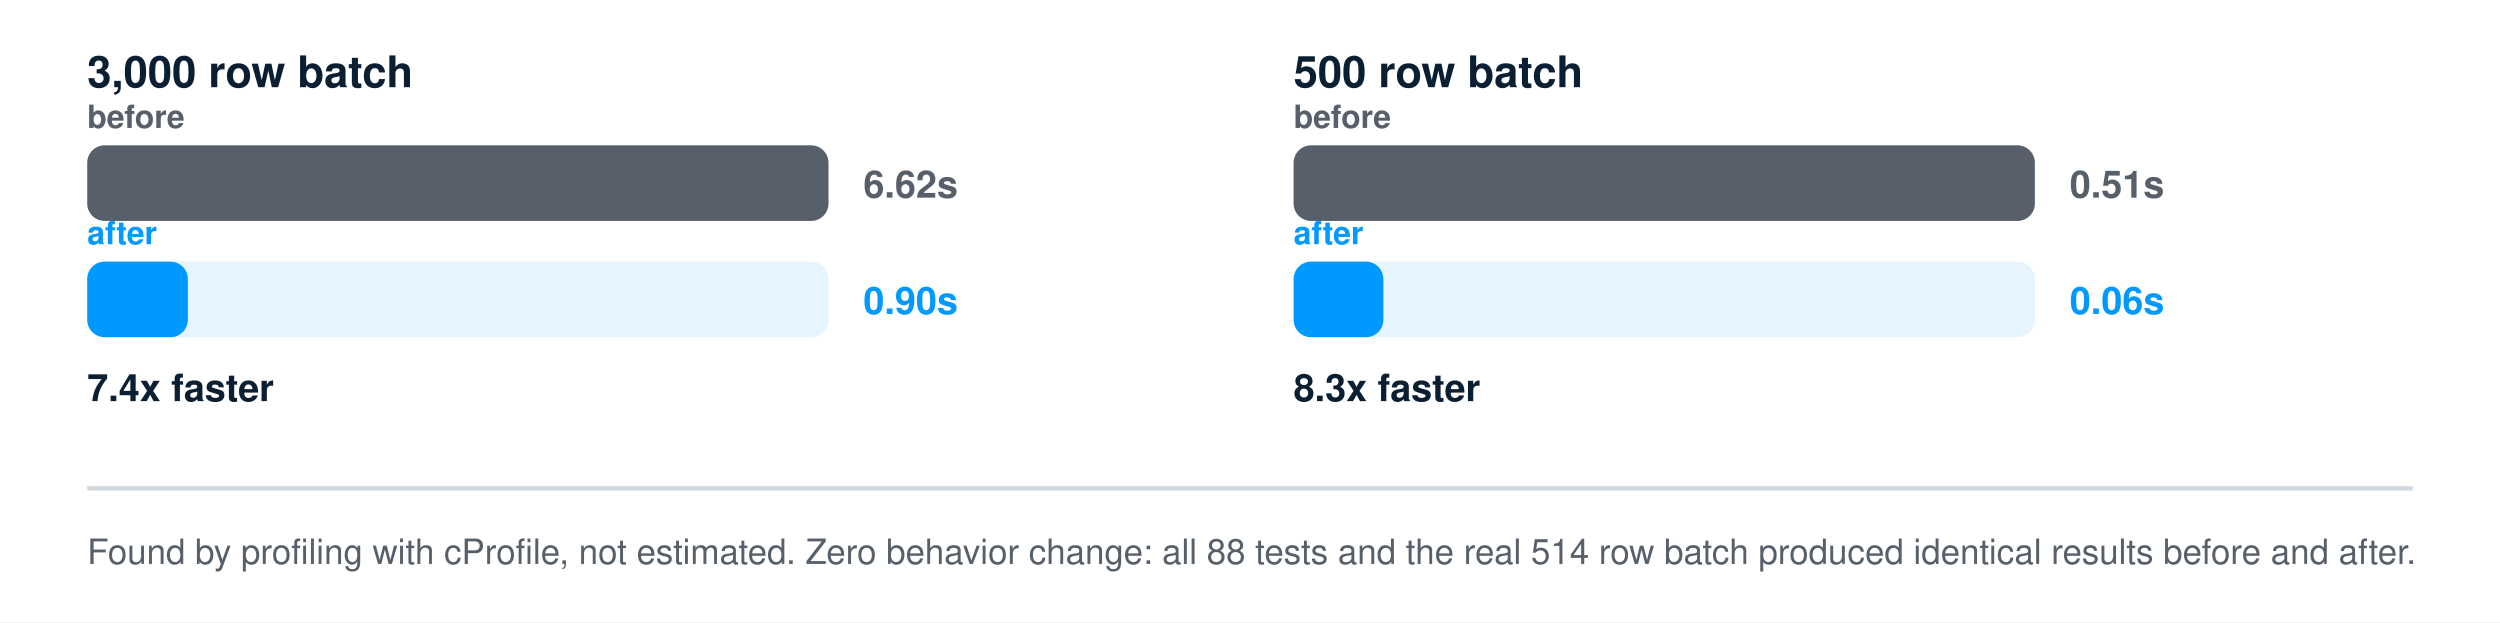
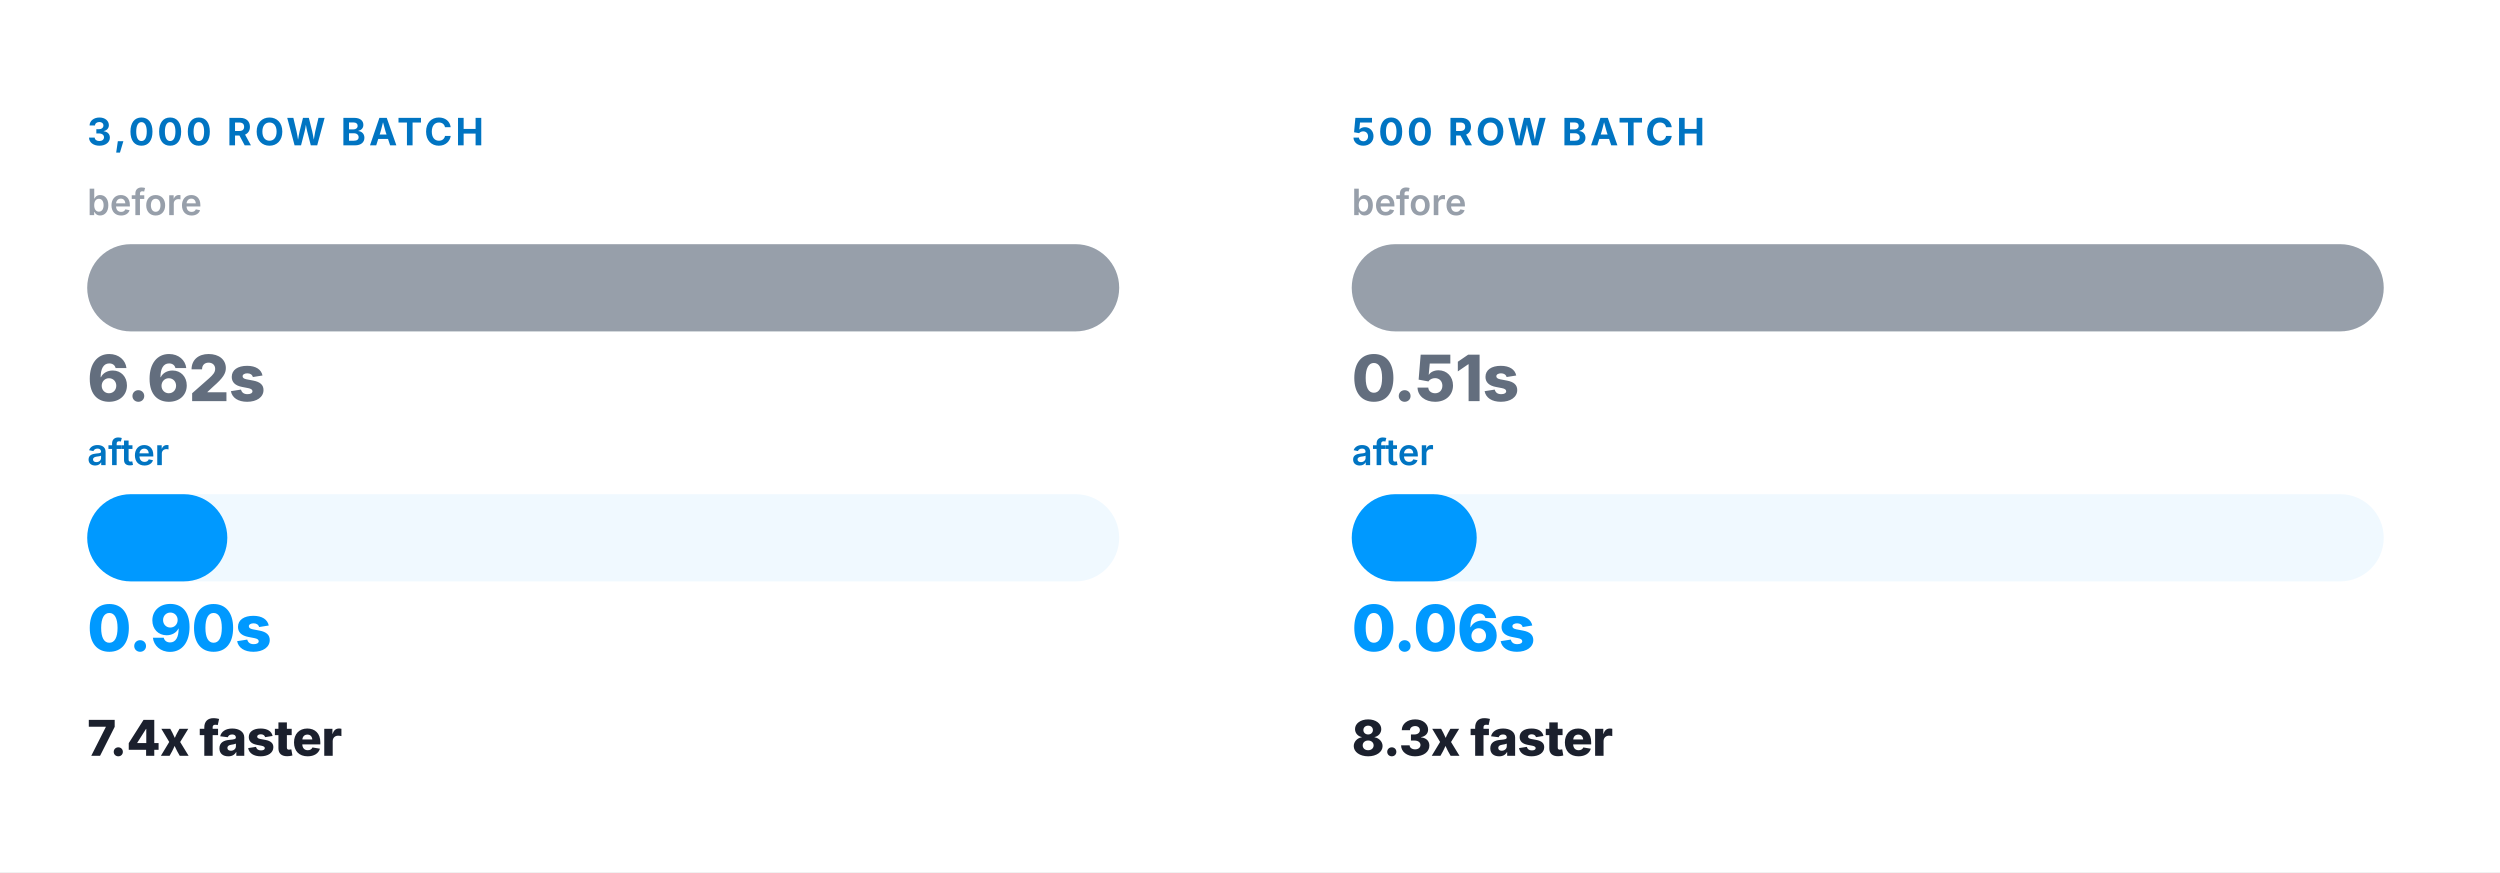
- <svg xmlns="http://www.w3.org/2000/svg" viewBox="0 0 860 214" width="860" height="214">
-   <rect x="0" y="0" width="860" height="214" fill="#FFFFFF" />
-   <text x="30" y="30" font-family="'Segoe UI', -apple-system, Helvetica, Arial, sans-serif" font-size="15" font-weight="700" fill="#0B1F33" text-anchor="start">3,000 row batch</text>
-   <rect x="30" y="50" width="255.0" height="26" rx="6" fill="#F1F3F5" />
-   <rect x="30" y="50" width="255.0" height="26" rx="6" fill="#57606A" />
-   <text x="297.0" y="68" font-family="'Segoe UI', -apple-system, Helvetica, Arial, sans-serif" font-size="13" font-weight="700" fill="#57606A" text-anchor="start">6.62s</text>
-   <text x="30" y="44" font-family="'Segoe UI', -apple-system, Helvetica, Arial, sans-serif" font-size="11" font-weight="600" fill="#57606A" text-anchor="start">before</text>
-   <rect x="30" y="90" width="255.0" height="26" rx="6" fill="#E6F4FF" />
-   <rect x="30" y="90" width="34.619" height="26" rx="6" fill="#0099FF" />
-   <text x="297.0" y="108" font-family="'Segoe UI', -apple-system, Helvetica, Arial, sans-serif" font-size="13" font-weight="700" fill="#0099FF" text-anchor="start">0.90s</text>
-   <text x="30" y="84" font-family="'Segoe UI', -apple-system, Helvetica, Arial, sans-serif" font-size="11" font-weight="600" fill="#0099FF" text-anchor="start">after</text>
-   <text x="30" y="138" font-family="'Segoe UI', -apple-system, Helvetica, Arial, sans-serif" font-size="13" font-weight="700" fill="#0B1F33" text-anchor="start">7.4x faster</text>
-   <text x="445.0" y="30" font-family="'Segoe UI', -apple-system, Helvetica, Arial, sans-serif" font-size="15" font-weight="700" fill="#0B1F33" text-anchor="start">500 row batch</text>
-   <rect x="445.0" y="50" width="255.0" height="26" rx="6" fill="#F1F3F5" />
-   <rect x="445.0" y="50" width="255.0" height="26" rx="6" fill="#57606A" />
-   <text x="712.0" y="68" font-family="'Segoe UI', -apple-system, Helvetica, Arial, sans-serif" font-size="13" font-weight="700" fill="#57606A" text-anchor="start">0.51s</text>
-   <text x="445.0" y="44" font-family="'Segoe UI', -apple-system, Helvetica, Arial, sans-serif" font-size="11" font-weight="600" fill="#57606A" text-anchor="start">before</text>
-   <rect x="445.0" y="90" width="255.0" height="26" rx="6" fill="#E6F4FF" />
-   <rect x="445.0" y="90" width="30.879" height="26" rx="6" fill="#0099FF" />
-   <text x="712.0" y="108" font-family="'Segoe UI', -apple-system, Helvetica, Arial, sans-serif" font-size="13" font-weight="700" fill="#0099FF" text-anchor="start">0.06s</text>
-   <text x="445.0" y="84" font-family="'Segoe UI', -apple-system, Helvetica, Arial, sans-serif" font-size="11" font-weight="600" fill="#0099FF" text-anchor="start">after</text>
-   <text x="445.0" y="138" font-family="'Segoe UI', -apple-system, Helvetica, Arial, sans-serif" font-size="13" font-weight="700" fill="#0B1F33" text-anchor="start">8.3x faster</text>
-   <line x1="30" y1="168" x2="830" y2="168" stroke="#D0D7DE" stroke-width="1.5" />
-   <text x="30" y="194" font-family="'Segoe UI', -apple-system, Helvetica, Arial, sans-serif" font-size="12" font-weight="500" fill="#57606A" text-anchor="start">Found by profiling with cProfile, not estimated. Zero behavior change: all 88 tests and the real 514 row batch produced identical results before and after.</text>
+ <svg xmlns="http://www.w3.org/2000/svg" viewBox="0 0 860 300" width="860" height="300">
+   <rect x="0" y="0" width="860" height="300" fill="#FFFFFF" />
+   <text x="30" y="50" font-family="'Inter',-apple-system,'Segoe UI',Arial,sans-serif" font-size="13" font-weight="700" fill="#0074C2" text-anchor="start" letter-spacing="1.1">3,000 ROW BATCH</text>
+   <text x="30" y="74" font-family="'Inter',-apple-system,'Segoe UI',Arial,sans-serif" font-size="12.5" font-weight="600" fill="#979FAA" text-anchor="start">before</text>
+   <rect x="30" y="84" width="355.0" height="30" rx="15.0" fill="#F6F9FB" />
+   <rect x="30" y="84" width="355.0" height="30" rx="15.0" fill="#979FAA" />
+   <text x="30" y="138" font-family="'Inter Tight','Inter',-apple-system,'Segoe UI',sans-serif" font-size="22" font-weight="800" fill="#636E7E" text-anchor="start" letter-spacing="-0.01em">6.62s</text>
+   <text x="30" y="160" font-family="'Inter',-apple-system,'Segoe UI',Arial,sans-serif" font-size="12.5" font-weight="600" fill="#0074C2" text-anchor="start">after</text>
+   <rect x="30" y="170" width="355.0" height="30" rx="15.0" fill="#F0F9FF" />
+   <rect x="30" y="170" width="48.195" height="30" rx="15.0" fill="#0099FF" />
+   <text x="30" y="224" font-family="'Inter Tight','Inter',-apple-system,'Segoe UI',sans-serif" font-size="22" font-weight="800" fill="#0099FF" text-anchor="start" letter-spacing="-0.01em">0.90s</text>
+   <text x="30" y="260" font-family="'Inter Tight','Inter',-apple-system,'Segoe UI',sans-serif" font-size="17" font-weight="800" fill="#1B202D" text-anchor="start" letter-spacing="-0.01em">7.4x faster</text>
+   <text x="465.0" y="50" font-family="'Inter',-apple-system,'Segoe UI',Arial,sans-serif" font-size="13" font-weight="700" fill="#0074C2" text-anchor="start" letter-spacing="1.1">500 ROW BATCH</text>
+   <text x="465.0" y="74" font-family="'Inter',-apple-system,'Segoe UI',Arial,sans-serif" font-size="12.5" font-weight="600" fill="#979FAA" text-anchor="start">before</text>
+   <rect x="465.0" y="84" width="355.0" height="30" rx="15.0" fill="#F6F9FB" />
+   <rect x="465.0" y="84" width="355.0" height="30" rx="15.0" fill="#979FAA" />
+   <text x="465.0" y="138" font-family="'Inter Tight','Inter',-apple-system,'Segoe UI',sans-serif" font-size="22" font-weight="800" fill="#636E7E" text-anchor="start" letter-spacing="-0.01em">0.51s</text>
+   <text x="465.0" y="160" font-family="'Inter',-apple-system,'Segoe UI',Arial,sans-serif" font-size="12.5" font-weight="600" fill="#0074C2" text-anchor="start">after</text>
+   <rect x="465.0" y="170" width="355.0" height="30" rx="15.0" fill="#F0F9FF" />
+   <rect x="465.0" y="170" width="42.988" height="30" rx="15.0" fill="#0099FF" />
+   <text x="465.0" y="224" font-family="'Inter Tight','Inter',-apple-system,'Segoe UI',sans-serif" font-size="22" font-weight="800" fill="#0099FF" text-anchor="start" letter-spacing="-0.01em">0.06s</text>
+   <text x="465.0" y="260" font-family="'Inter Tight','Inter',-apple-system,'Segoe UI',sans-serif" font-size="17" font-weight="800" fill="#1B202D" text-anchor="start" letter-spacing="-0.01em">8.3x faster</text>
</svg>
